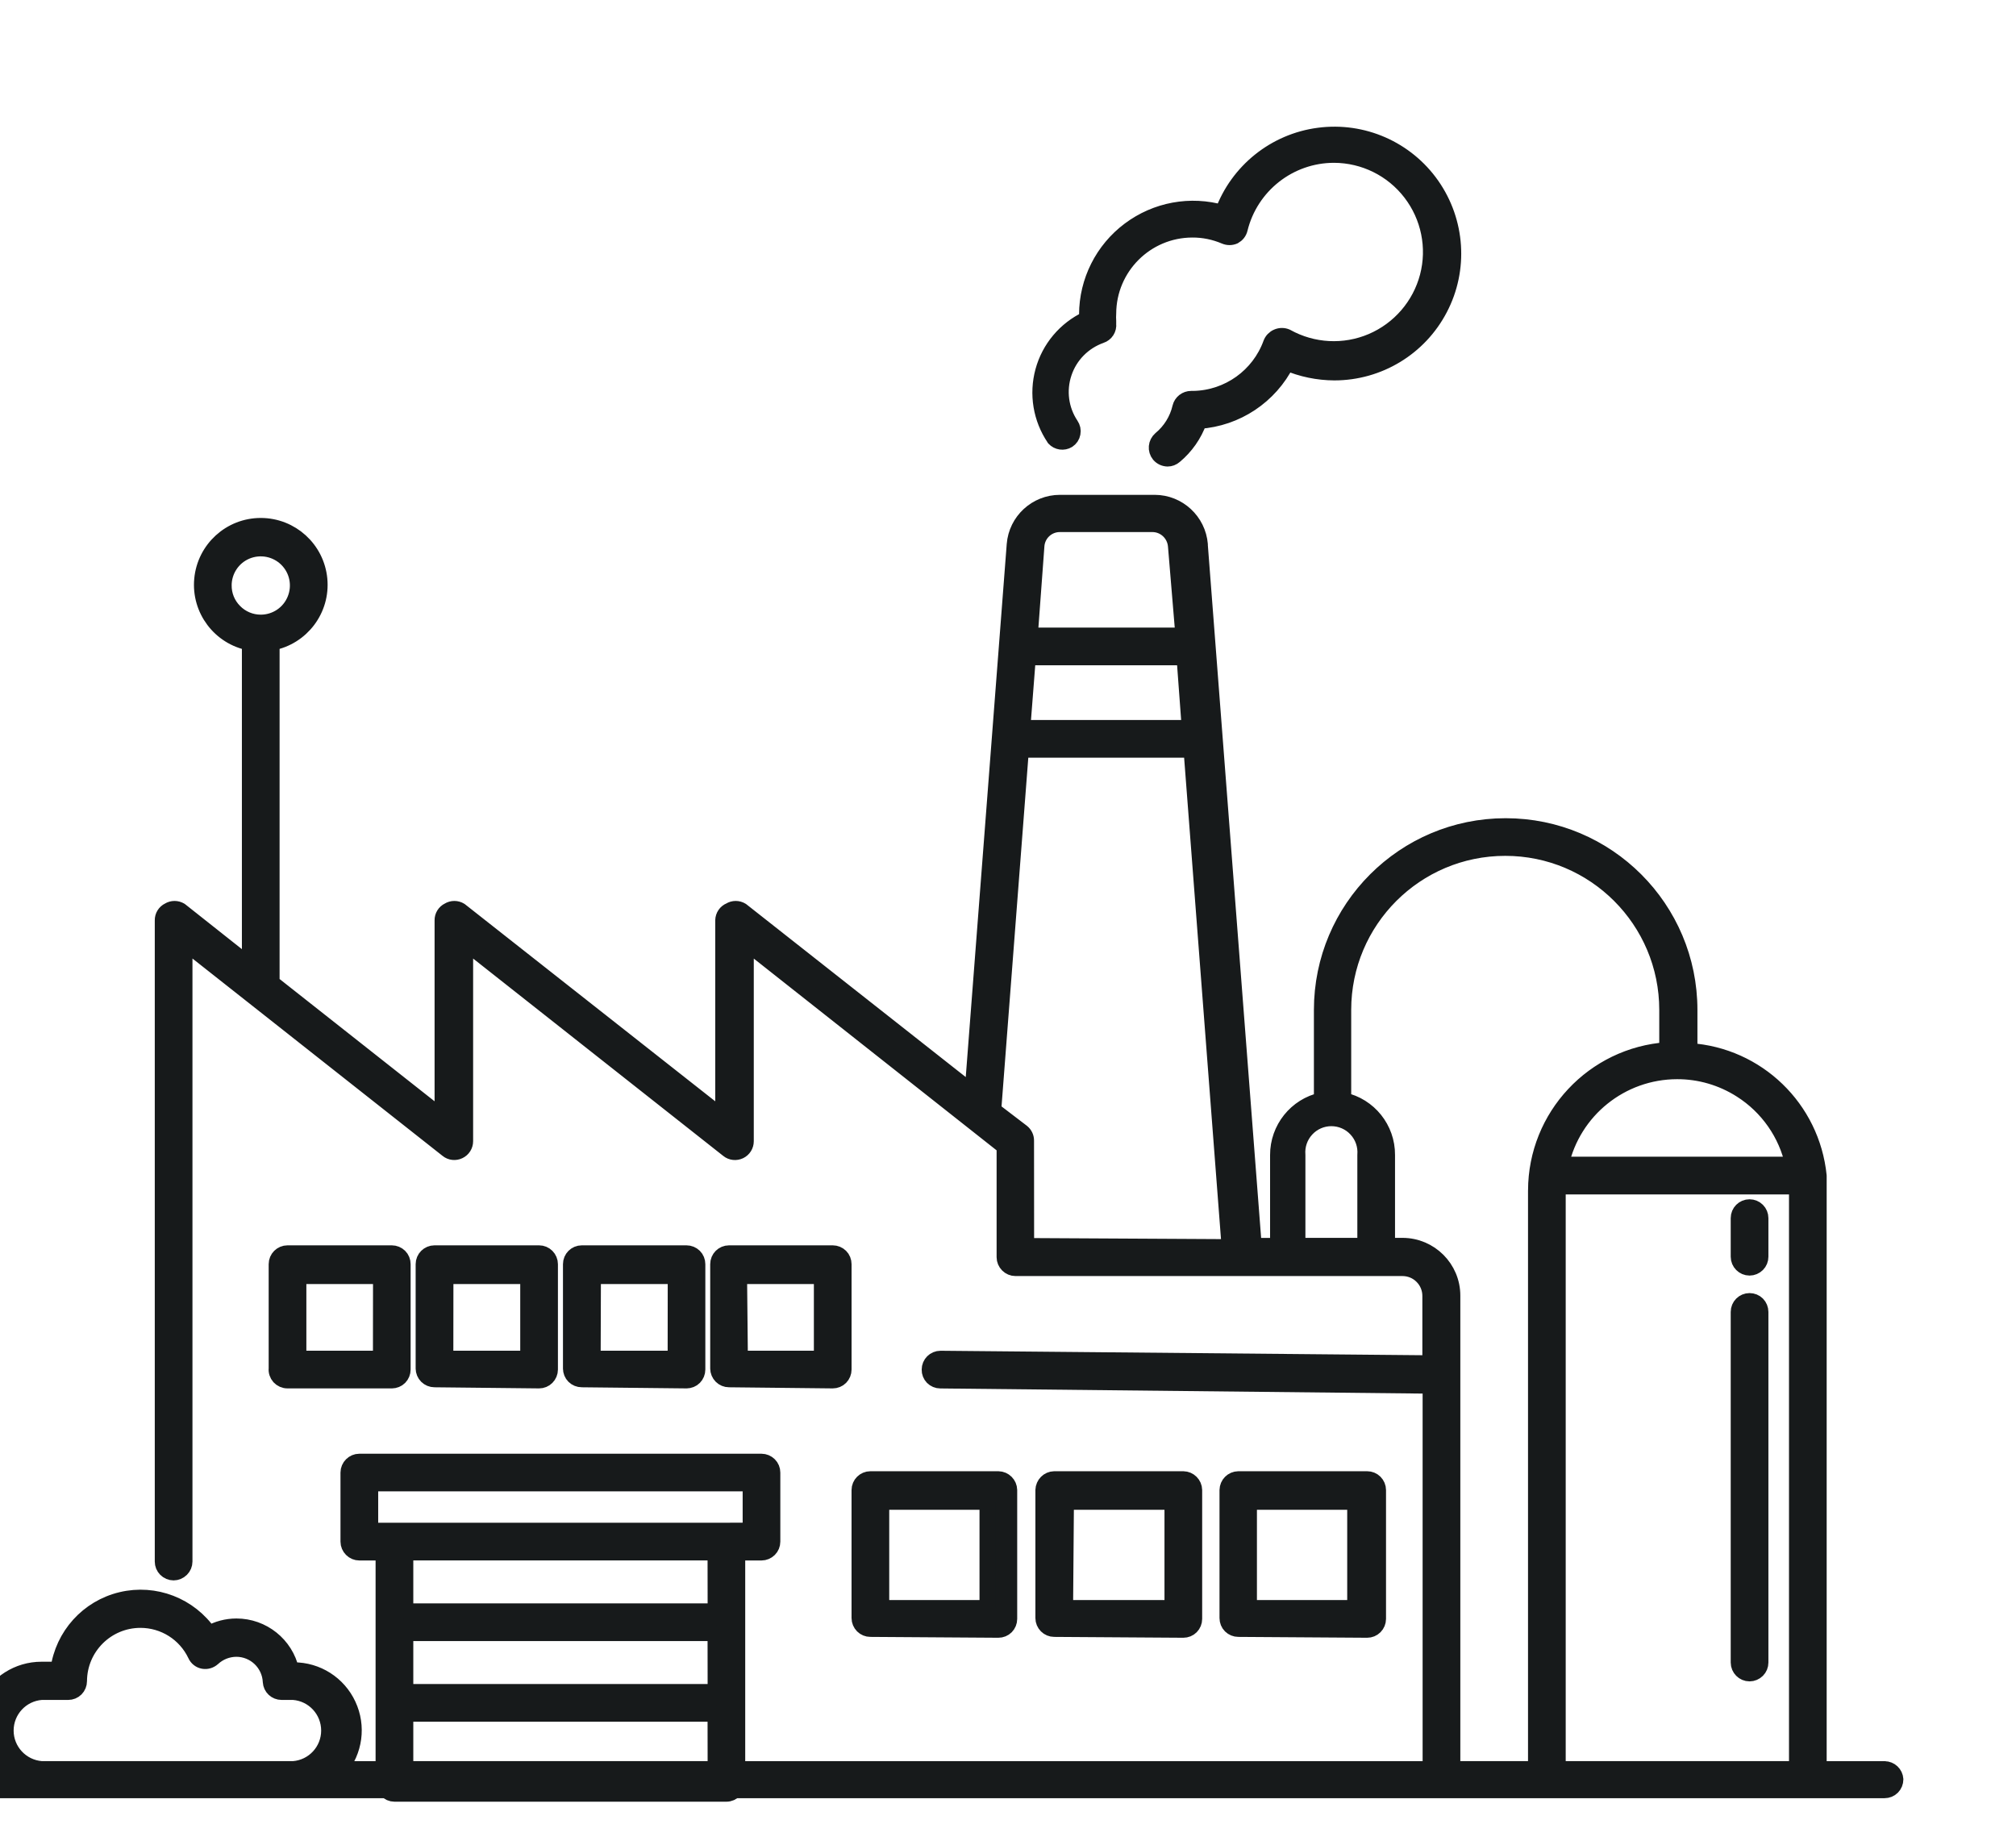
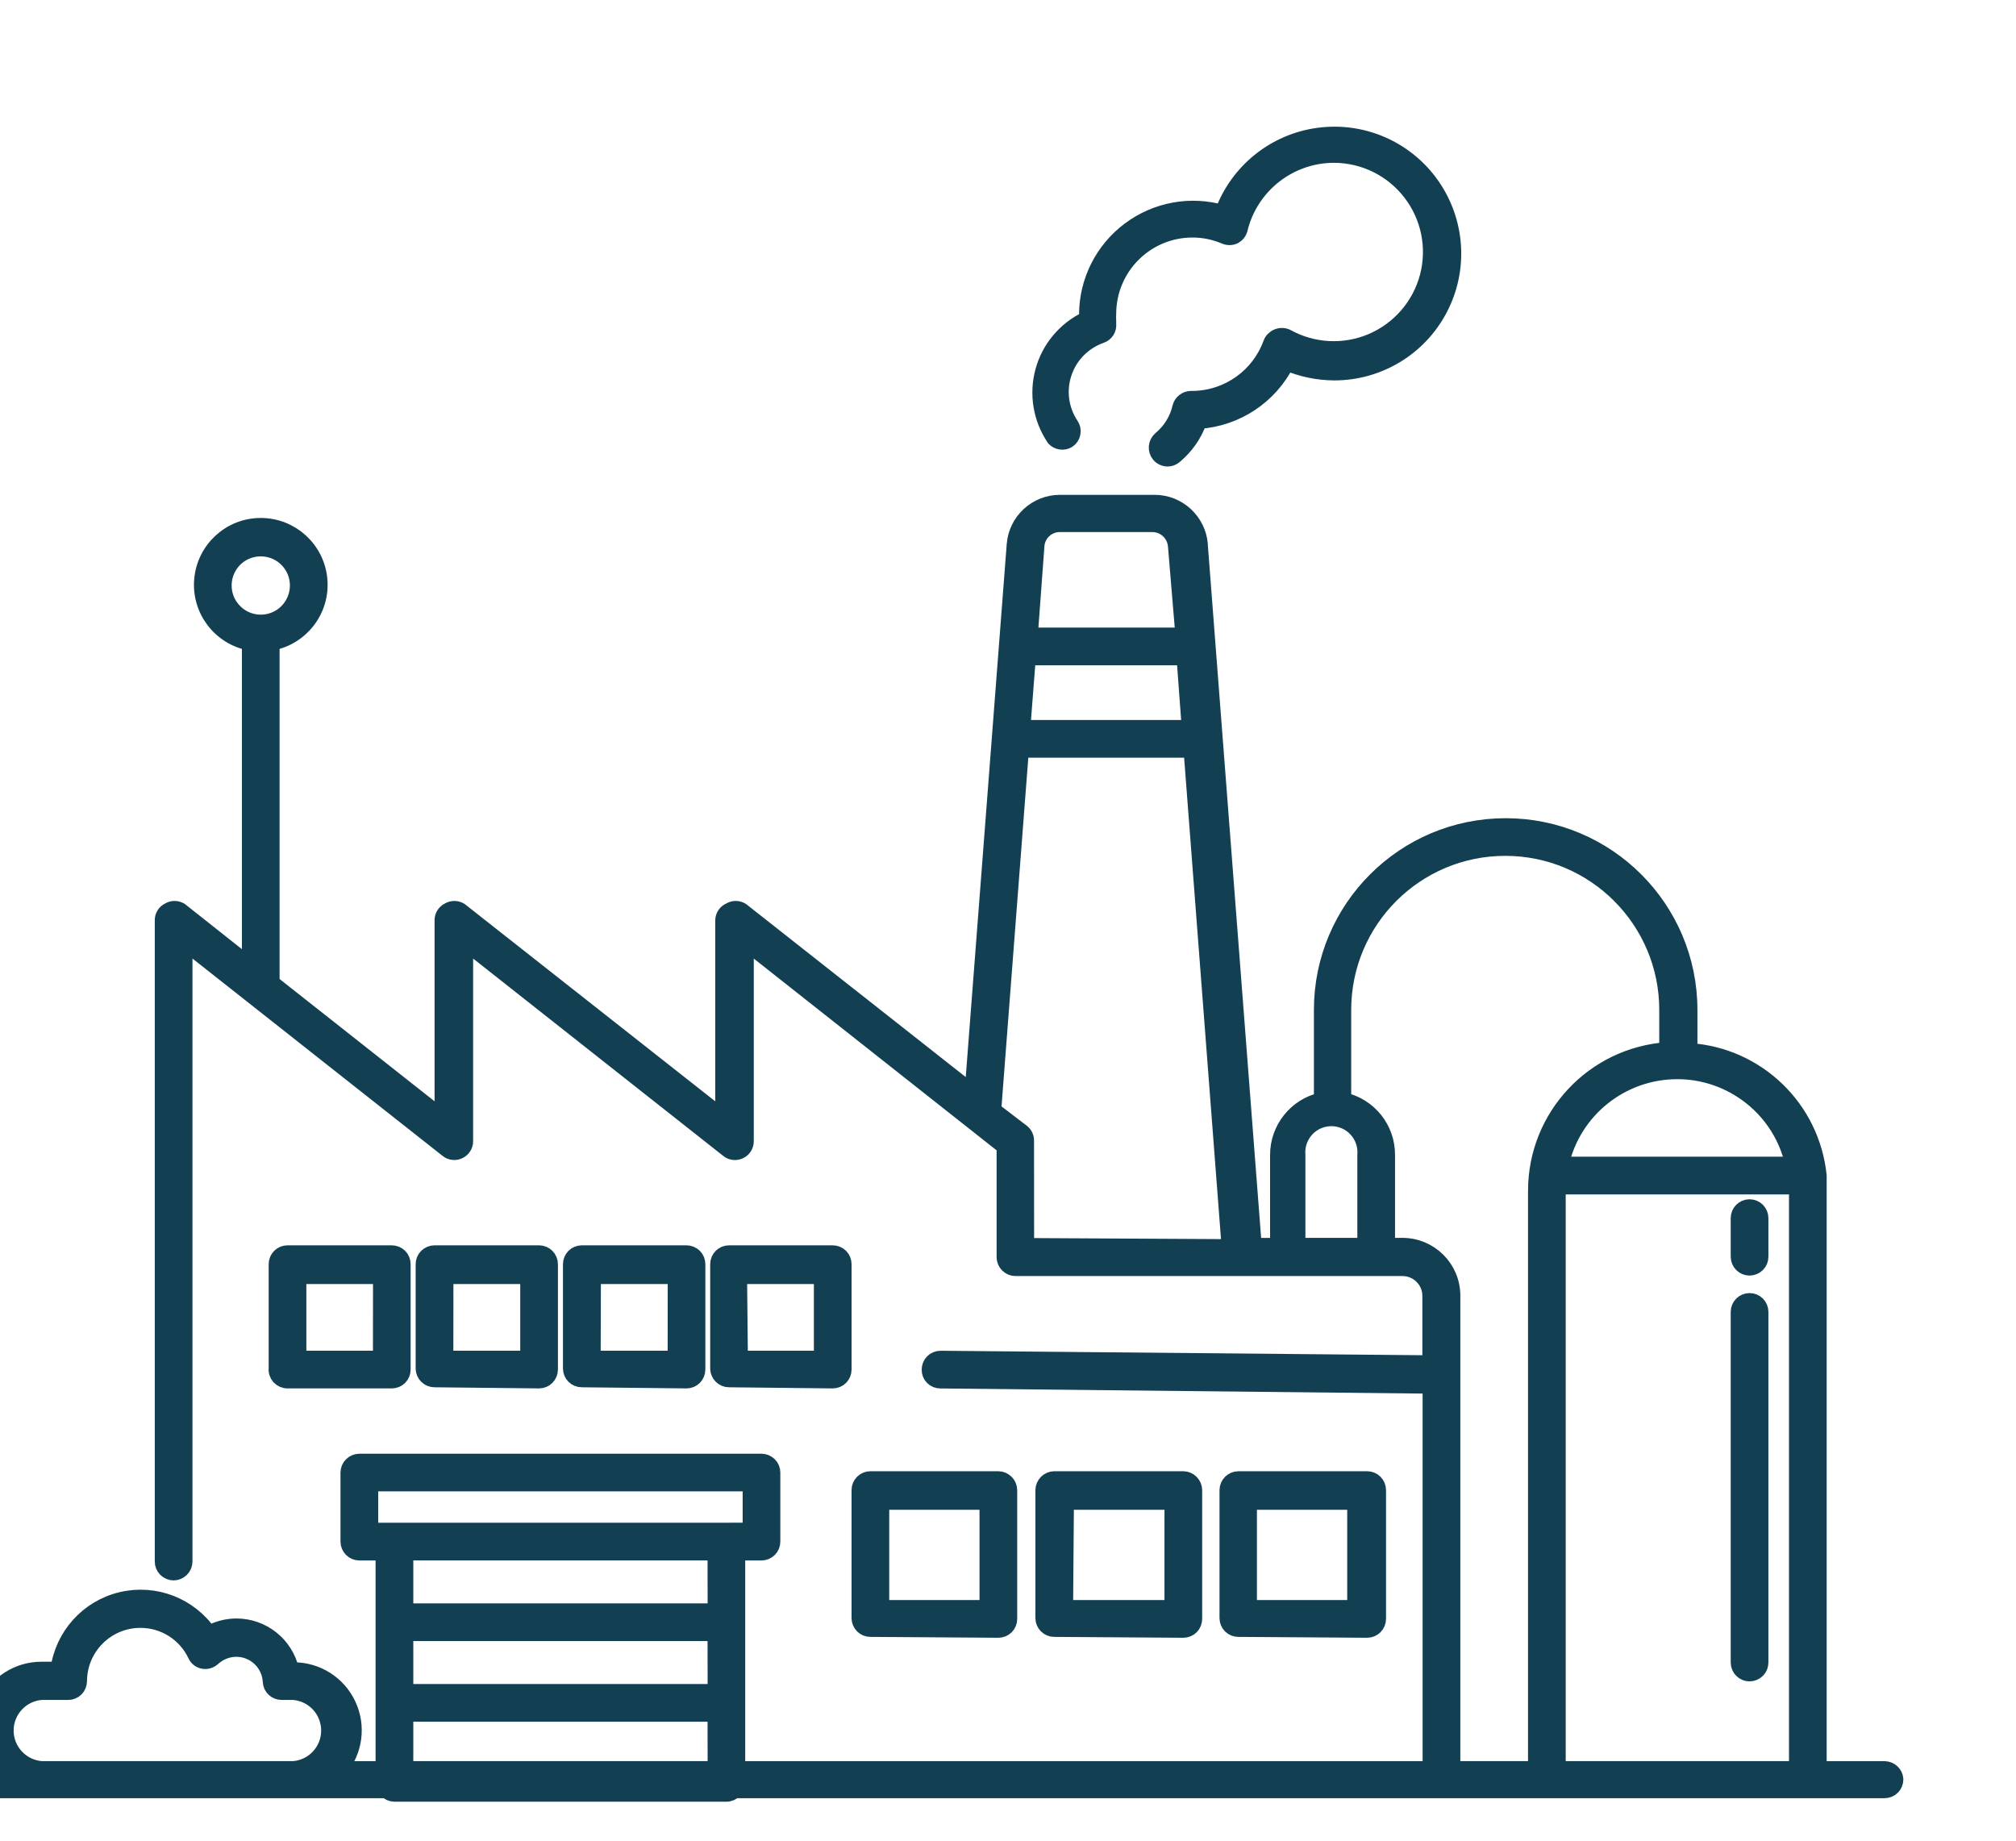
<svg xmlns="http://www.w3.org/2000/svg" viewBox="8 6 92 84">
-   <path fill="#171A1B" stroke="#171A1B" stroke-width="0.72" stroke-linejoin="round" stroke-linecap="round" d="m21.121 69h4.762-0.004c0.133 0 0.262-0.051 0.355-0.145s0.145-0.223 0.145-0.355v-4.809c0-0.133-0.051-0.262-0.145-0.355s-0.223-0.145-0.355-0.145h-4.758c-0.277 0-0.5 0.223-0.5 0.5v4.762-0.004c-0.016 0.141 0.031 0.281 0.125 0.387 0.098 0.105 0.23 0.164 0.375 0.164zm0.5-4.762h3.762l-0.004 3.762h-3.758zm10.98 4.762c0.133 0 0.258-0.051 0.352-0.145s0.148-0.223 0.148-0.355v-4.809c0-0.133-0.055-0.262-0.148-0.355s-0.219-0.145-0.352-0.145h-4.773c-0.273 0-0.5 0.223-0.5 0.5v4.762-0.004c0 0.133 0.055 0.262 0.148 0.355s0.223 0.145 0.352 0.145zm-4.269-4.762h3.769v3.762h-3.773zm11 4.762h-0.004c0.133 0 0.262-0.051 0.355-0.145s0.145-0.223 0.145-0.355v-4.809c0-0.133-0.051-0.262-0.145-0.355s-0.223-0.145-0.355-0.145h-4.777c-0.277 0-0.5 0.223-0.5 0.5v4.762-0.004c0 0.133 0.051 0.262 0.145 0.355s0.223 0.145 0.355 0.145zm-4.269-4.762h3.769l-0.004 3.762h-3.777zm10.938 4.762c0.133 0 0.262-0.051 0.355-0.145s0.145-0.223 0.145-0.355v-4.809c0-0.133-0.051-0.262-0.145-0.355s-0.223-0.145-0.355-0.145h-4.731c-0.277 0-0.5 0.223-0.5 0.5v4.762-0.004c0 0.133 0.055 0.262 0.148 0.355s0.219 0.145 0.352 0.145zm-4.269-4.762h3.769v3.762h-3.731zm11.828 16.141c0.133 0 0.262-0.051 0.355-0.145s0.145-0.223 0.145-0.355v-5.879c-0.004-0.273-0.227-0.496-0.5-0.5h-5.84c-0.273 0-0.5 0.223-0.5 0.5v5.84c0 0.133 0.055 0.262 0.148 0.355s0.219 0.145 0.352 0.145zm-5.34-5.84h4.84v4.84h-4.84zm13.781 5.84c0.133 0 0.262-0.051 0.355-0.145s0.145-0.223 0.145-0.355v-5.879c-0.004-0.273-0.227-0.496-0.5-0.5h-5.891c-0.273 0.004-0.492 0.227-0.5 0.5v5.84c0 0.133 0.055 0.262 0.148 0.355s0.219 0.145 0.352 0.145zm-5.352-5.84h4.852v4.84h-4.891zm13.738 5.84h0.004c0.133 0 0.258-0.051 0.352-0.145s0.148-0.223 0.148-0.355v-5.879c0-0.133-0.055-0.262-0.148-0.355s-0.219-0.145-0.352-0.145h-5.879c-0.277 0.004-0.496 0.227-0.5 0.5v5.84c0 0.133 0.051 0.262 0.145 0.355s0.223 0.145 0.355 0.145zm-5.387-5.84h4.84v4.84h-4.84zm29 12.191h-3v-26.402-0.672 0.004c-0.312-3.086-2.805-5.496-5.898-5.699v-1.871c0-4.633-3.758-8.391-8.391-8.391-4.633 0-8.391 3.758-8.391 8.391v4.121c-1.172 0.258-2.004 1.301-2 2.5v4.141h-1.102l-2.461-32h0.004c-0.09-1.074-0.984-1.906-2.062-1.91h-4.328c-1.082 0-1.984 0.832-2.07 1.91l-1.922 25-10.539-8.301c-0.164-0.102-0.367-0.102-0.531 0-0.184 0.074-0.305 0.25-0.309 0.449v9l-12-9.449c-0.164-0.102-0.367-0.102-0.531 0-0.172 0.082-0.281 0.258-0.277 0.449v9l-7.793-6.148v-15.523c1.367-0.258 2.309-1.512 2.18-2.891-0.129-1.383-1.289-2.441-2.68-2.441-1.387 0-2.547 1.059-2.676 2.441-0.129 1.379 0.812 2.633 2.176 2.891v14.73l-3.172-2.512 0.004 0.004c-0.164-0.102-0.367-0.102-0.531 0-0.172 0.082-0.281 0.258-0.277 0.449v29.262c0 0.133 0.051 0.258 0.145 0.352s0.223 0.148 0.355 0.148c0.129 0 0.258-0.055 0.352-0.148s0.148-0.219 0.148-0.352v-28.262l12 9.469c0.148 0.121 0.352 0.141 0.523 0.059 0.176-0.082 0.285-0.258 0.285-0.449v-9.078l12 9.469c0.148 0.121 0.355 0.141 0.527 0.059 0.172-0.082 0.281-0.258 0.281-0.449v-9.078l11.801 9.32v5.051c0 0.133 0.055 0.258 0.148 0.352s0.219 0.148 0.352 0.148h17.66c0.34 0 0.664 0.133 0.902 0.375 0.238 0.238 0.371 0.566 0.367 0.902v3.059l-22.348-0.207c-0.277 0-0.5 0.223-0.5 0.5-0.004 0.133 0.047 0.258 0.137 0.352 0.094 0.094 0.219 0.148 0.352 0.148l22.371 0.238v17.492h-31.633v-9.879h1.102c0.133 0 0.262-0.055 0.355-0.148s0.145-0.219 0.145-0.352v-3.152c0-0.133-0.051-0.258-0.145-0.352s-0.223-0.148-0.355-0.148h-18.352c-0.273 0-0.5 0.227-0.5 0.5v3.152c0 0.133 0.055 0.258 0.148 0.352s0.219 0.148 0.352 0.148h1.102v9.879h-2c0.691-0.816 0.844-1.957 0.391-2.926-0.449-0.969-1.422-1.59-2.492-1.586h-0.109c-0.262-1.168-1.301-2-2.5-2-0.438 0-0.867 0.113-1.25 0.332-0.887-1.293-2.477-1.906-4-1.543-1.527 0.363-2.668 1.629-2.879 3.184h-0.77c-1.066 0-2.035 0.617-2.488 1.582-0.453 0.969-0.305 2.106 0.379 2.926h-1.781c-0.277 0-0.5 0.227-0.5 0.5 0 0.133 0.051 0.262 0.145 0.355s0.223 0.145 0.355 0.145h19.641c0.09 0.102 0.223 0.16 0.359 0.16h15.148c0.141 0 0.27-0.059 0.363-0.16h52.488c0.133 0 0.262-0.051 0.355-0.145s0.145-0.223 0.145-0.355c-0.016-0.262-0.234-0.469-0.5-0.469zm-75.789-54c-0.004-0.684 0.402-1.305 1.035-1.57 0.633-0.262 1.359-0.121 1.844 0.359 0.488 0.484 0.633 1.211 0.371 1.844-0.258 0.633-0.875 1.047-1.562 1.047-0.449 0-0.883-0.18-1.199-0.504-0.32-0.32-0.496-0.754-0.488-1.207zm37.09-1.809c0.035-0.566 0.504-1.004 1.07-1h4.219c0.562 0 1.027 0.438 1.07 1l0.34 4.078h-7zm-0.391 5.078h7.141l0.238 3.219h-7.629zm-0.078 26.859-0.004-4.801c0.004-0.152-0.066-0.301-0.188-0.398l-1.309-1 1.262-16.441h7.606c0.059 0.012 0.113 0.012 0.172 0l1.738 22.691zm-33.441 23.871h-11.5c-0.918-0.07-1.629-0.836-1.629-1.754 0-0.922 0.711-1.688 1.629-1.758h1.219c0.133 0 0.262-0.051 0.355-0.145s0.145-0.223 0.145-0.355c0.008-1.543 1.258-2.789 2.801-2.789 1.074 0 2.051 0.617 2.512 1.59 0.066 0.148 0.199 0.254 0.359 0.281 0.156 0.027 0.312-0.023 0.43-0.129 0.293-0.27 0.672-0.418 1.07-0.422 0.84 0 1.531 0.66 1.57 1.5 0.016 0.266 0.234 0.469 0.5 0.469h0.539c0.918 0.07 1.625 0.836 1.625 1.758 0 0.918-0.707 1.684-1.625 1.754zm19.262 0h-14.152v-2.519h14.148zm0-3.519h-14.152v-2.68h14.148zm0-3.68h-14.152v-2.68h14.148zm0.5-3.68h-16.254v-2.152h17.352v2.148zm46.301-20.109-0.004-0.004c1.219 0.773 2.078 2.004 2.379 3.41h-10.598c0.551-2.484 2.754-4.254 5.301-4.258 1.035-0.004 2.047 0.293 2.918 0.848zm-17.152 7.109h-3.09v-4.141c-0.035-0.434 0.113-0.859 0.406-1.176 0.293-0.32 0.707-0.5 1.137-0.5 0.434 0 0.848 0.18 1.141 0.5 0.293 0.316 0.441 0.742 0.406 1.176zm7.789-2.519v26.398h-3.809v-21.602c0-1.258-1.023-2.277-2.281-2.277h-0.699v-4.141c0.008-1.203-0.828-2.246-2-2.5v-4.121c0-4.082 3.309-7.391 7.391-7.391 4.078 0 7.387 3.309 7.387 7.391v1.832c-3.367 0.234-5.981 3.031-5.988 6.406zm11.91 26.398h-10.91v-26.402-0.18h10.91v0.18zm-1.66-20.859v16c0 0.133-0.051 0.258-0.145 0.352s-0.223 0.148-0.355 0.148c-0.277 0-0.5-0.227-0.5-0.5v-16c0-0.277 0.223-0.5 0.5-0.5 0.133 0 0.262 0.051 0.355 0.145s0.145 0.223 0.145 0.355zm0-4.281v1.762c0 0.133-0.051 0.258-0.145 0.352s-0.223 0.148-0.355 0.148c-0.277 0-0.5-0.227-0.5-0.5v-1.762c0-0.277 0.223-0.5 0.5-0.5 0.133 0 0.262 0.055 0.355 0.148s0.145 0.219 0.145 0.352zm-32.23-35.59c-0.609-0.898-0.793-2.016-0.508-3.062 0.285-1.047 1.016-1.914 2-2.379-0.008-0.07-0.008-0.141 0-0.207 0.004-1.52 0.723-2.949 1.938-3.859 1.219-0.914 2.789-1.203 4.25-0.781 0.695-1.902 2.391-3.262 4.394-3.523 2.008-0.266 3.996 0.609 5.156 2.269 1.16 1.66 1.305 3.828 0.367 5.621-0.934 1.797-2.793 2.922-4.816 2.922-0.746-0.004-1.484-0.156-2.172-0.449-0.77 1.531-2.289 2.543-4 2.66-0.223 0.625-0.609 1.176-1.117 1.598-0.09 0.078-0.203 0.121-0.32 0.121-0.148-0.004-0.285-0.066-0.383-0.18-0.176-0.215-0.148-0.527 0.062-0.711 0.449-0.371 0.766-0.879 0.898-1.449 0.055-0.23 0.262-0.391 0.5-0.391h0.109c1.586-0.031 2.992-1.039 3.531-2.527 0.051-0.137 0.156-0.246 0.289-0.301 0.133-0.059 0.289-0.059 0.422 0 1.195 0.664 2.633 0.742 3.894 0.203 1.258-0.539 2.199-1.629 2.547-2.953 0.348-1.324 0.059-2.738-0.777-3.824s-2.125-1.723-3.496-1.727c-2.039 0-3.816 1.398-4.301 3.379-0.035 0.145-0.129 0.262-0.258 0.332-0.133 0.059-0.285 0.059-0.422 0-0.469-0.199-0.977-0.305-1.488-0.301-2.113 0.004-3.824 1.715-3.832 3.828-0.008 0.113-0.008 0.227 0 0.34v0.133c0.027 0.234-0.113 0.453-0.34 0.527-0.793 0.281-1.418 0.91-1.684 1.711-0.27 0.801-0.152 1.68 0.316 2.379 0.074 0.109 0.105 0.242 0.078 0.375-0.023 0.129-0.098 0.242-0.211 0.316-0.203 0.125-0.469 0.086-0.629-0.09z" />
+   <path fill="#123F52" stroke="#123F52" stroke-width="0.72" stroke-linejoin="round" stroke-linecap="round" d="m21.121 69h4.762-0.004c0.133 0 0.262-0.051 0.355-0.145s0.145-0.223 0.145-0.355v-4.809c0-0.133-0.051-0.262-0.145-0.355s-0.223-0.145-0.355-0.145h-4.758c-0.277 0-0.5 0.223-0.5 0.5v4.762-0.004c-0.016 0.141 0.031 0.281 0.125 0.387 0.098 0.105 0.23 0.164 0.375 0.164zm0.5-4.762h3.762l-0.004 3.762h-3.758zm10.98 4.762c0.133 0 0.258-0.051 0.352-0.145s0.148-0.223 0.148-0.355v-4.809c0-0.133-0.055-0.262-0.148-0.355s-0.219-0.145-0.352-0.145h-4.773c-0.273 0-0.5 0.223-0.5 0.5v4.762-0.004c0 0.133 0.055 0.262 0.148 0.355s0.223 0.145 0.352 0.145zm-4.269-4.762h3.769v3.762h-3.773zm11 4.762h-0.004c0.133 0 0.262-0.051 0.355-0.145s0.145-0.223 0.145-0.355v-4.809c0-0.133-0.051-0.262-0.145-0.355s-0.223-0.145-0.355-0.145h-4.777c-0.277 0-0.5 0.223-0.5 0.5v4.762-0.004c0 0.133 0.051 0.262 0.145 0.355s0.223 0.145 0.355 0.145zm-4.269-4.762h3.769l-0.004 3.762h-3.777zm10.938 4.762c0.133 0 0.262-0.051 0.355-0.145s0.145-0.223 0.145-0.355v-4.809c0-0.133-0.051-0.262-0.145-0.355s-0.223-0.145-0.355-0.145h-4.731c-0.277 0-0.5 0.223-0.5 0.5v4.762-0.004c0 0.133 0.055 0.262 0.148 0.355s0.219 0.145 0.352 0.145zm-4.269-4.762h3.769v3.762h-3.731zm11.828 16.141c0.133 0 0.262-0.051 0.355-0.145s0.145-0.223 0.145-0.355v-5.879c-0.004-0.273-0.227-0.496-0.5-0.5h-5.84c-0.273 0-0.5 0.223-0.5 0.5v5.84c0 0.133 0.055 0.262 0.148 0.355s0.219 0.145 0.352 0.145zm-5.34-5.84h4.84v4.84h-4.84zm13.781 5.84c0.133 0 0.262-0.051 0.355-0.145s0.145-0.223 0.145-0.355v-5.879c-0.004-0.273-0.227-0.496-0.5-0.5h-5.891c-0.273 0.004-0.492 0.227-0.5 0.5v5.84c0 0.133 0.055 0.262 0.148 0.355s0.219 0.145 0.352 0.145zm-5.352-5.84h4.852v4.84h-4.891zm13.738 5.84h0.004c0.133 0 0.258-0.051 0.352-0.145s0.148-0.223 0.148-0.355v-5.879c0-0.133-0.055-0.262-0.148-0.355s-0.219-0.145-0.352-0.145h-5.879c-0.277 0.004-0.496 0.227-0.5 0.5v5.84c0 0.133 0.051 0.262 0.145 0.355s0.223 0.145 0.355 0.145zm-5.387-5.84h4.84v4.84h-4.84zm29 12.191h-3v-26.402-0.672 0.004c-0.312-3.086-2.805-5.496-5.898-5.699v-1.871c0-4.633-3.758-8.391-8.391-8.391-4.633 0-8.391 3.758-8.391 8.391v4.121c-1.172 0.258-2.004 1.301-2 2.5v4.141h-1.102l-2.461-32h0.004c-0.09-1.074-0.984-1.906-2.062-1.91h-4.328c-1.082 0-1.984 0.832-2.07 1.91l-1.922 25-10.539-8.301c-0.164-0.102-0.367-0.102-0.531 0-0.184 0.074-0.305 0.25-0.309 0.449v9l-12-9.449c-0.164-0.102-0.367-0.102-0.531 0-0.172 0.082-0.281 0.258-0.277 0.449v9l-7.793-6.148v-15.523c1.367-0.258 2.309-1.512 2.18-2.891-0.129-1.383-1.289-2.441-2.68-2.441-1.387 0-2.547 1.059-2.676 2.441-0.129 1.379 0.812 2.633 2.176 2.891v14.73l-3.172-2.512 0.004 0.004c-0.164-0.102-0.367-0.102-0.531 0-0.172 0.082-0.281 0.258-0.277 0.449v29.262c0 0.133 0.051 0.258 0.145 0.352s0.223 0.148 0.355 0.148c0.129 0 0.258-0.055 0.352-0.148s0.148-0.219 0.148-0.352v-28.262l12 9.469c0.148 0.121 0.352 0.141 0.523 0.059 0.176-0.082 0.285-0.258 0.285-0.449v-9.078l12 9.469c0.148 0.121 0.355 0.141 0.527 0.059 0.172-0.082 0.281-0.258 0.281-0.449v-9.078l11.801 9.32v5.051c0 0.133 0.055 0.258 0.148 0.352s0.219 0.148 0.352 0.148h17.66c0.34 0 0.664 0.133 0.902 0.375 0.238 0.238 0.371 0.566 0.367 0.902v3.059l-22.348-0.207c-0.277 0-0.5 0.223-0.5 0.5-0.004 0.133 0.047 0.258 0.137 0.352 0.094 0.094 0.219 0.148 0.352 0.148l22.371 0.238v17.492h-31.633v-9.879h1.102c0.133 0 0.262-0.055 0.355-0.148s0.145-0.219 0.145-0.352v-3.152c0-0.133-0.051-0.258-0.145-0.352s-0.223-0.148-0.355-0.148h-18.352c-0.273 0-0.5 0.227-0.5 0.5v3.152c0 0.133 0.055 0.258 0.148 0.352s0.219 0.148 0.352 0.148h1.102v9.879h-2c0.691-0.816 0.844-1.957 0.391-2.926-0.449-0.969-1.422-1.59-2.492-1.586h-0.109c-0.262-1.168-1.301-2-2.5-2-0.438 0-0.867 0.113-1.25 0.332-0.887-1.293-2.477-1.906-4-1.543-1.527 0.363-2.668 1.629-2.879 3.184h-0.77c-1.066 0-2.035 0.617-2.488 1.582-0.453 0.969-0.305 2.106 0.379 2.926h-1.781c-0.277 0-0.5 0.227-0.5 0.5 0 0.133 0.051 0.262 0.145 0.355s0.223 0.145 0.355 0.145h19.641c0.09 0.102 0.223 0.16 0.359 0.16h15.148c0.141 0 0.27-0.059 0.363-0.16h52.488c0.133 0 0.262-0.051 0.355-0.145s0.145-0.223 0.145-0.355c-0.016-0.262-0.234-0.469-0.5-0.469zm-75.789-54c-0.004-0.684 0.402-1.305 1.035-1.57 0.633-0.262 1.359-0.121 1.844 0.359 0.488 0.484 0.633 1.211 0.371 1.844-0.258 0.633-0.875 1.047-1.562 1.047-0.449 0-0.883-0.18-1.199-0.504-0.32-0.32-0.496-0.754-0.488-1.207zm37.09-1.809c0.035-0.566 0.504-1.004 1.07-1h4.219c0.562 0 1.027 0.438 1.07 1l0.34 4.078h-7zm-0.391 5.078h7.141l0.238 3.219h-7.629zm-0.078 26.859-0.004-4.801c0.004-0.152-0.066-0.301-0.188-0.398l-1.309-1 1.262-16.441h7.606c0.059 0.012 0.113 0.012 0.172 0l1.738 22.691zm-33.441 23.871h-11.5c-0.918-0.07-1.629-0.836-1.629-1.754 0-0.922 0.711-1.688 1.629-1.758h1.219c0.133 0 0.262-0.051 0.355-0.145s0.145-0.223 0.145-0.355c0.008-1.543 1.258-2.789 2.801-2.789 1.074 0 2.051 0.617 2.512 1.59 0.066 0.148 0.199 0.254 0.359 0.281 0.156 0.027 0.312-0.023 0.43-0.129 0.293-0.27 0.672-0.418 1.07-0.422 0.84 0 1.531 0.66 1.57 1.5 0.016 0.266 0.234 0.469 0.5 0.469h0.539c0.918 0.07 1.625 0.836 1.625 1.758 0 0.918-0.707 1.684-1.625 1.754zm19.262 0h-14.152v-2.519h14.148zm0-3.519h-14.152v-2.68h14.148zm0-3.68h-14.152v-2.68h14.148zm0.5-3.68h-16.254v-2.152h17.352v2.148zm46.301-20.109-0.004-0.004c1.219 0.773 2.078 2.004 2.379 3.41h-10.598c0.551-2.484 2.754-4.254 5.301-4.258 1.035-0.004 2.047 0.293 2.918 0.848zm-17.152 7.109h-3.09v-4.141c-0.035-0.434 0.113-0.859 0.406-1.176 0.293-0.32 0.707-0.5 1.137-0.5 0.434 0 0.848 0.18 1.141 0.5 0.293 0.316 0.441 0.742 0.406 1.176zm7.789-2.519v26.398h-3.809v-21.602c0-1.258-1.023-2.277-2.281-2.277h-0.699v-4.141c0.008-1.203-0.828-2.246-2-2.5v-4.121c0-4.082 3.309-7.391 7.391-7.391 4.078 0 7.387 3.309 7.387 7.391v1.832c-3.367 0.234-5.981 3.031-5.988 6.406zm11.91 26.398h-10.91v-26.402-0.18h10.91v0.18zm-1.66-20.859v16c0 0.133-0.051 0.258-0.145 0.352s-0.223 0.148-0.355 0.148c-0.277 0-0.5-0.227-0.5-0.5v-16c0-0.277 0.223-0.5 0.5-0.5 0.133 0 0.262 0.051 0.355 0.145s0.145 0.223 0.145 0.355zm0-4.281v1.762c0 0.133-0.051 0.258-0.145 0.352s-0.223 0.148-0.355 0.148c-0.277 0-0.5-0.227-0.5-0.5v-1.762c0-0.277 0.223-0.5 0.5-0.5 0.133 0 0.262 0.055 0.355 0.148s0.145 0.219 0.145 0.352zm-32.23-35.59c-0.609-0.898-0.793-2.016-0.508-3.062 0.285-1.047 1.016-1.914 2-2.379-0.008-0.07-0.008-0.141 0-0.207 0.004-1.52 0.723-2.949 1.938-3.859 1.219-0.914 2.789-1.203 4.25-0.781 0.695-1.902 2.391-3.262 4.394-3.523 2.008-0.266 3.996 0.609 5.156 2.269 1.16 1.66 1.305 3.828 0.367 5.621-0.934 1.797-2.793 2.922-4.816 2.922-0.746-0.004-1.484-0.156-2.172-0.449-0.77 1.531-2.289 2.543-4 2.66-0.223 0.625-0.609 1.176-1.117 1.598-0.09 0.078-0.203 0.121-0.32 0.121-0.148-0.004-0.285-0.066-0.383-0.18-0.176-0.215-0.148-0.527 0.062-0.711 0.449-0.371 0.766-0.879 0.898-1.449 0.055-0.23 0.262-0.391 0.5-0.391h0.109c1.586-0.031 2.992-1.039 3.531-2.527 0.051-0.137 0.156-0.246 0.289-0.301 0.133-0.059 0.289-0.059 0.422 0 1.195 0.664 2.633 0.742 3.894 0.203 1.258-0.539 2.199-1.629 2.547-2.953 0.348-1.324 0.059-2.738-0.777-3.824s-2.125-1.723-3.496-1.727c-2.039 0-3.816 1.398-4.301 3.379-0.035 0.145-0.129 0.262-0.258 0.332-0.133 0.059-0.285 0.059-0.422 0-0.469-0.199-0.977-0.305-1.488-0.301-2.113 0.004-3.824 1.715-3.832 3.828-0.008 0.113-0.008 0.227 0 0.34v0.133c0.027 0.234-0.113 0.453-0.34 0.527-0.793 0.281-1.418 0.91-1.684 1.711-0.27 0.801-0.152 1.68 0.316 2.379 0.074 0.109 0.105 0.242 0.078 0.375-0.023 0.129-0.098 0.242-0.211 0.316-0.203 0.125-0.469 0.086-0.629-0.09z" />
</svg>
